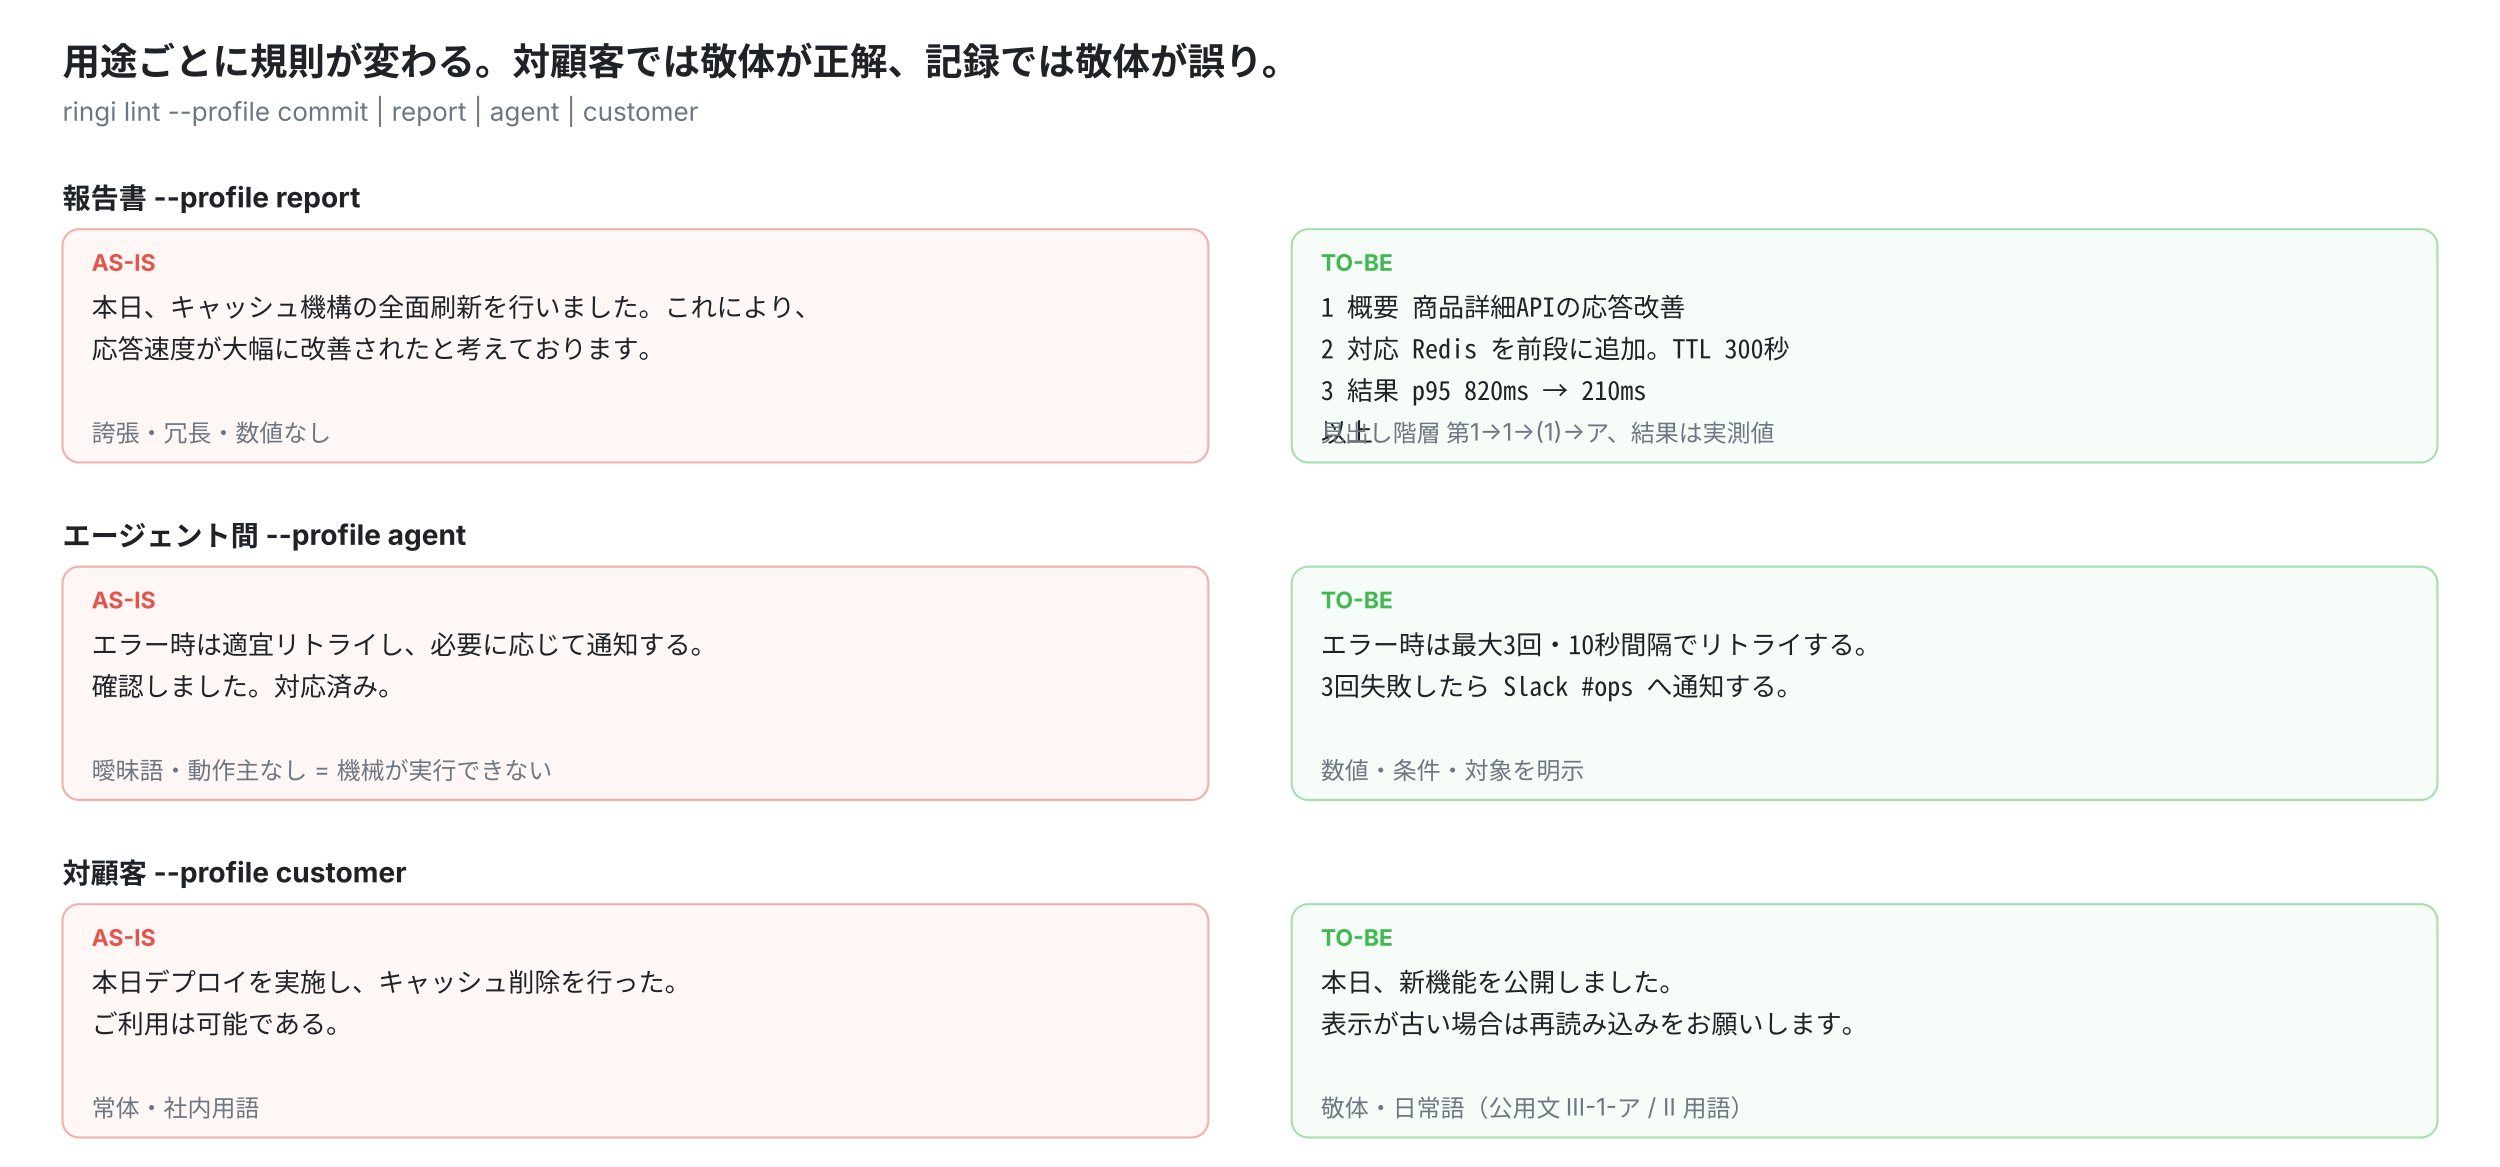
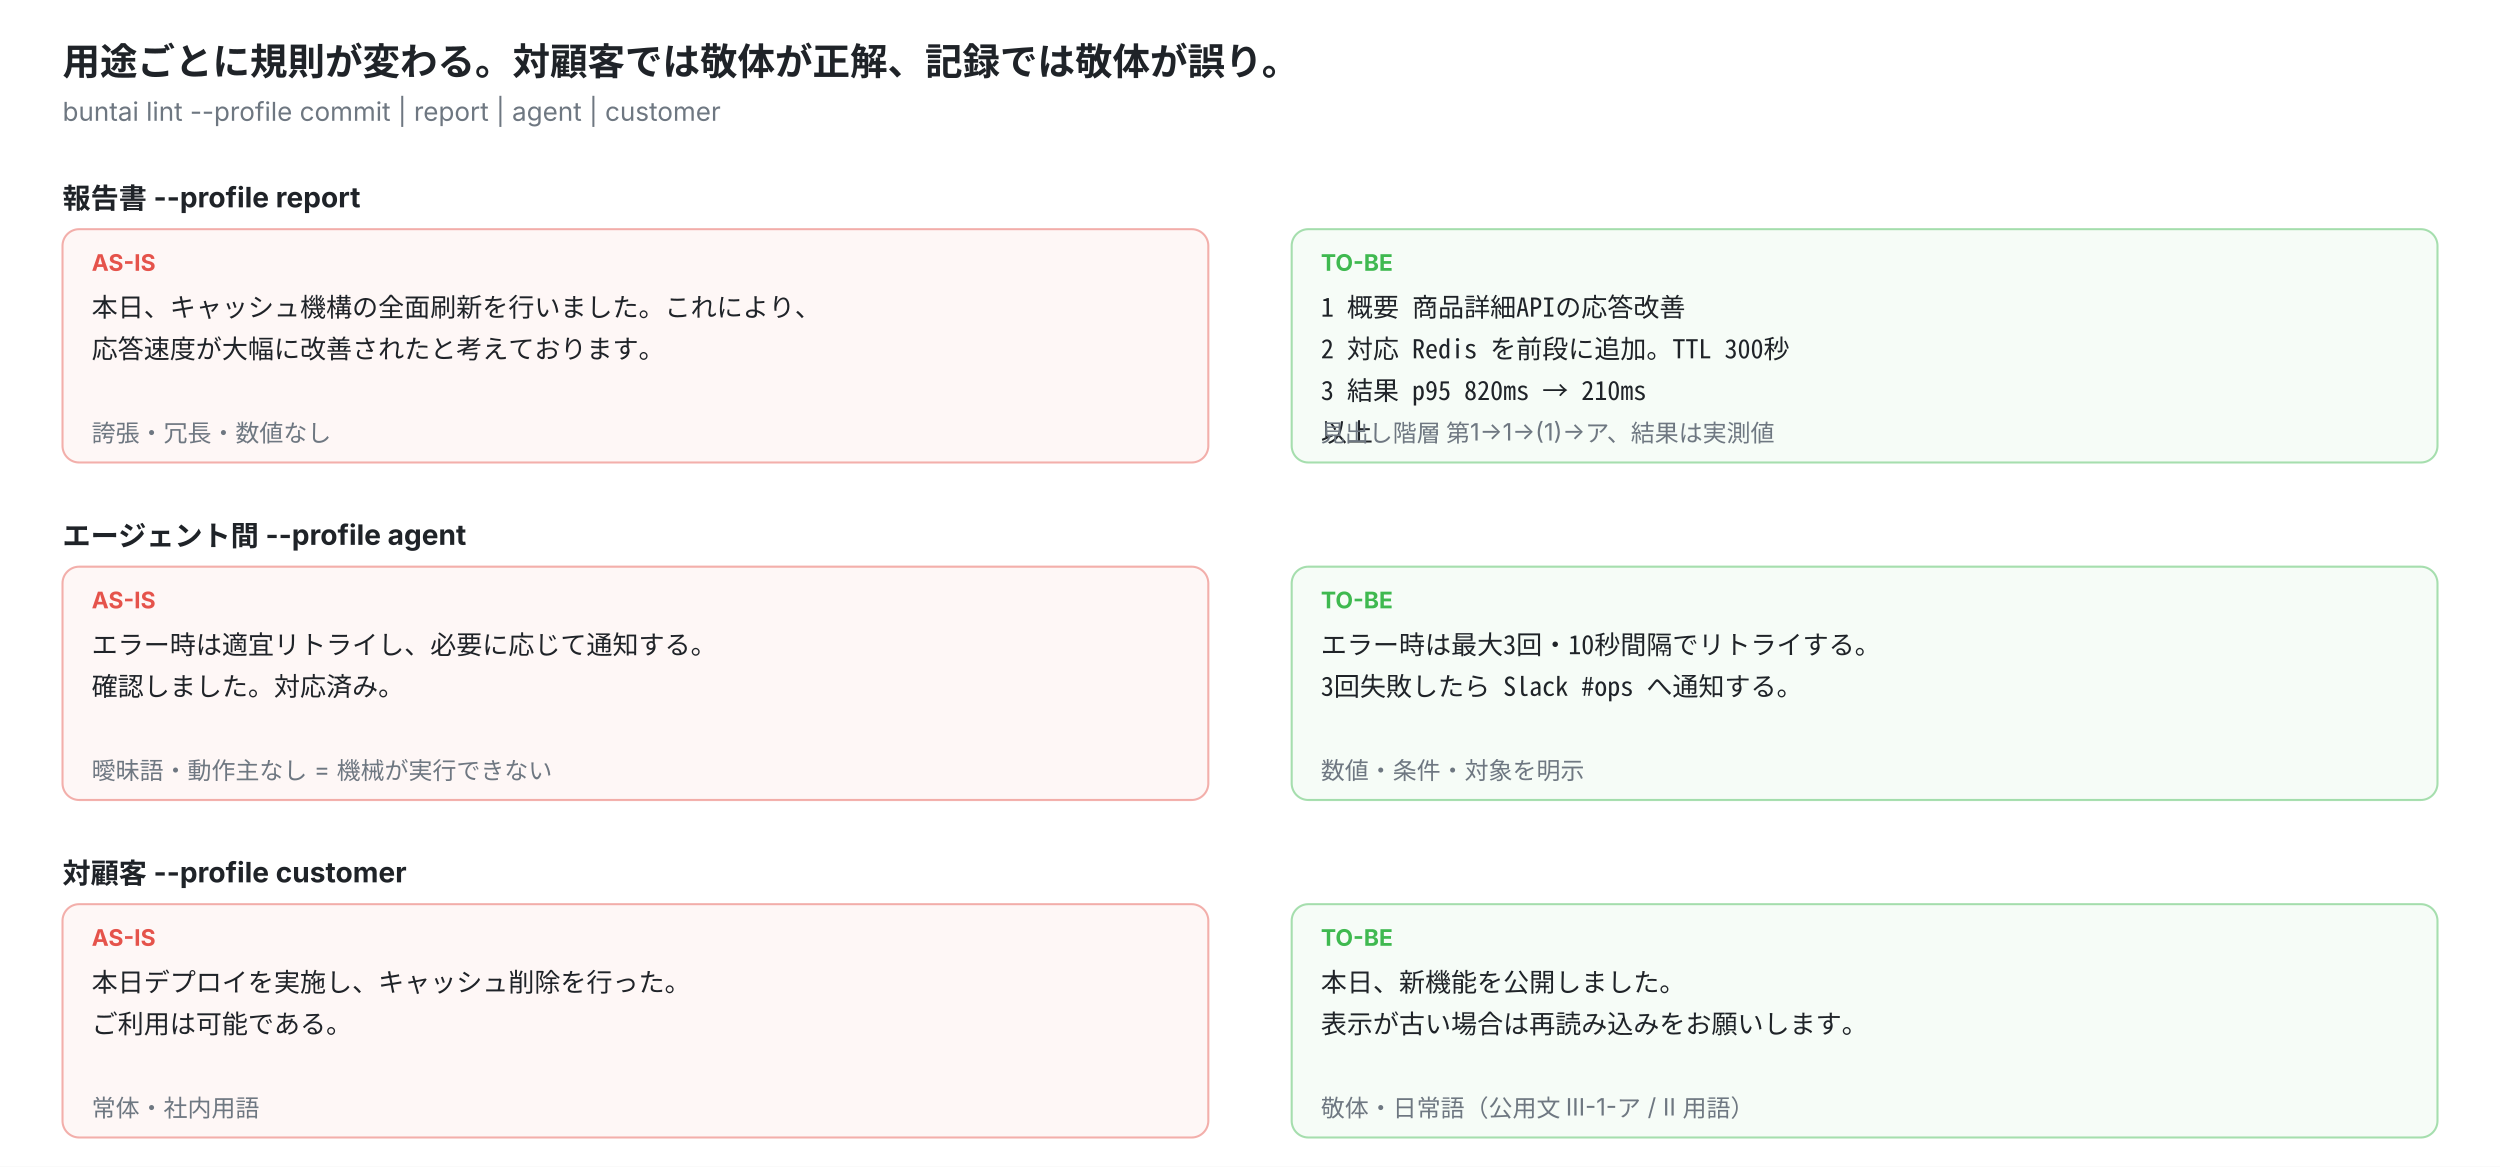
<svg xmlns="http://www.w3.org/2000/svg" width="1200" height="560" viewBox="0 0 1200 560" font-family="-apple-system,Segoe UI,Hiragino Sans,Noto Sans JP,sans-serif">
  <rect width="1200" height="560" fill="#ffffff" />
  <text x="30" y="36" font-size="18" font-weight="700" fill="#1f2328">用途ごとに規則が変わる。対顧客では敬体が正解、記録では敬体が誤り。</text>
-   <text x="30" y="58" font-size="12.5" fill="#6e7781">ringi lint --profile commit | report | agent | customer</text>
+   <text x="30" y="58" font-size="12.5" fill="#6e7781">buntai lint --profile commit | report | agent | customer</text>
  <text x="30" y="100" font-size="13.5" font-weight="700" fill="#1f2328">報告書  --profile report</text>
  <rect x="30" y="110" width="550" height="112" rx="8" fill="#e5534b" fill-opacity="0.05" stroke="#e5534b" stroke-opacity="0.45" />
  <text x="44" y="130" font-size="11" font-weight="700" fill="#e5534b">AS-IS</text>
  <text x="44" y="152" font-size="12.5" fill="#1f2328" font-family="Consolas,Noto Sans Mono CJK JP,monospace">本日、キャッシュ機構の全面刷新を行いました。これにより、</text>
  <text x="44" y="172" font-size="12.5" fill="#1f2328" font-family="Consolas,Noto Sans Mono CJK JP,monospace">応答速度が大幅に改善されたと考えております。</text>
  <text x="44" y="212" font-size="11.5" fill="#6e7781">誇張・冗長・数値なし</text>
  <rect x="620" y="110" width="550" height="112" rx="8" fill="#3fb950" fill-opacity="0.05" stroke="#3fb950" stroke-opacity="0.45" />
  <text x="634" y="130" font-size="11" font-weight="700" fill="#3fb950">TO-BE</text>
  <text x="634" y="152" font-size="12.5" fill="#1f2328" font-family="Consolas,Noto Sans Mono CJK JP,monospace">1 概要  商品詳細APIの応答改善</text>
  <text x="634" y="172" font-size="12.5" fill="#1f2328" font-family="Consolas,Noto Sans Mono CJK JP,monospace">2 対応  Redis を前段に追加。TTL 300秒</text>
  <text x="634" y="192" font-size="12.5" fill="#1f2328" font-family="Consolas,Noto Sans Mono CJK JP,monospace">3 結果  p95 820ms → 210ms</text>
  <text x="634" y="212" font-size="12.5" fill="#1f2328" font-family="Consolas,Noto Sans Mono CJK JP,monospace">以上</text>
  <text x="634" y="212" font-size="11.5" fill="#6e7781">見出し階層 第1→1→(1)→ア、結果は実測値</text>
  <text x="30" y="262" font-size="13.5" font-weight="700" fill="#1f2328">エージェント間  --profile agent</text>
  <rect x="30" y="272" width="550" height="112" rx="8" fill="#e5534b" fill-opacity="0.05" stroke="#e5534b" stroke-opacity="0.45" />
  <text x="44" y="292" font-size="11" font-weight="700" fill="#e5534b">AS-IS</text>
  <text x="44" y="314" font-size="12.5" fill="#1f2328" font-family="Consolas,Noto Sans Mono CJK JP,monospace">エラー時は適宜リトライし、必要に応じて通知する。</text>
  <text x="44" y="334" font-size="12.5" fill="#1f2328" font-family="Consolas,Noto Sans Mono CJK JP,monospace">確認しました。対応済み。</text>
  <text x="44" y="374" font-size="11.5" fill="#6e7781">曖昧語・動作主なし = 機械が実行できない</text>
  <rect x="620" y="272" width="550" height="112" rx="8" fill="#3fb950" fill-opacity="0.05" stroke="#3fb950" stroke-opacity="0.45" />
  <text x="634" y="292" font-size="11" font-weight="700" fill="#3fb950">TO-BE</text>
  <text x="634" y="314" font-size="12.5" fill="#1f2328" font-family="Consolas,Noto Sans Mono CJK JP,monospace">エラー時は最大3回・10秒間隔でリトライする。</text>
  <text x="634" y="334" font-size="12.5" fill="#1f2328" font-family="Consolas,Noto Sans Mono CJK JP,monospace">3回失敗したら Slack #ops へ通知する。</text>
  <text x="634" y="374" font-size="11.5" fill="#6e7781">数値・条件・対象を明示</text>
  <text x="30" y="424" font-size="13.5" font-weight="700" fill="#1f2328">対顧客  --profile customer</text>
  <rect x="30" y="434" width="550" height="112" rx="8" fill="#e5534b" fill-opacity="0.05" stroke="#e5534b" stroke-opacity="0.45" />
  <text x="44" y="454" font-size="11" font-weight="700" fill="#e5534b">AS-IS</text>
  <text x="44" y="476" font-size="12.5" fill="#1f2328" font-family="Consolas,Noto Sans Mono CJK JP,monospace">本日デプロイを実施し、キャッシュ削除を行った。</text>
  <text x="44" y="496" font-size="12.5" fill="#1f2328" font-family="Consolas,Noto Sans Mono CJK JP,monospace">ご利用は可能である。</text>
  <text x="44" y="536" font-size="11.5" fill="#6e7781">常体・社内用語</text>
  <rect x="620" y="434" width="550" height="112" rx="8" fill="#3fb950" fill-opacity="0.05" stroke="#3fb950" stroke-opacity="0.45" />
  <text x="634" y="454" font-size="11" font-weight="700" fill="#3fb950">TO-BE</text>
  <text x="634" y="476" font-size="12.5" fill="#1f2328" font-family="Consolas,Noto Sans Mono CJK JP,monospace">本日、新機能を公開しました。</text>
  <text x="634" y="496" font-size="12.5" fill="#1f2328" font-family="Consolas,Noto Sans Mono CJK JP,monospace">表示が古い場合は再読み込みをお願いします。</text>
  <text x="634" y="536" font-size="11.5" fill="#6e7781">敬体・日常語（公用文 Ⅲ-1-ア / Ⅱ 用語）</text>
</svg>
